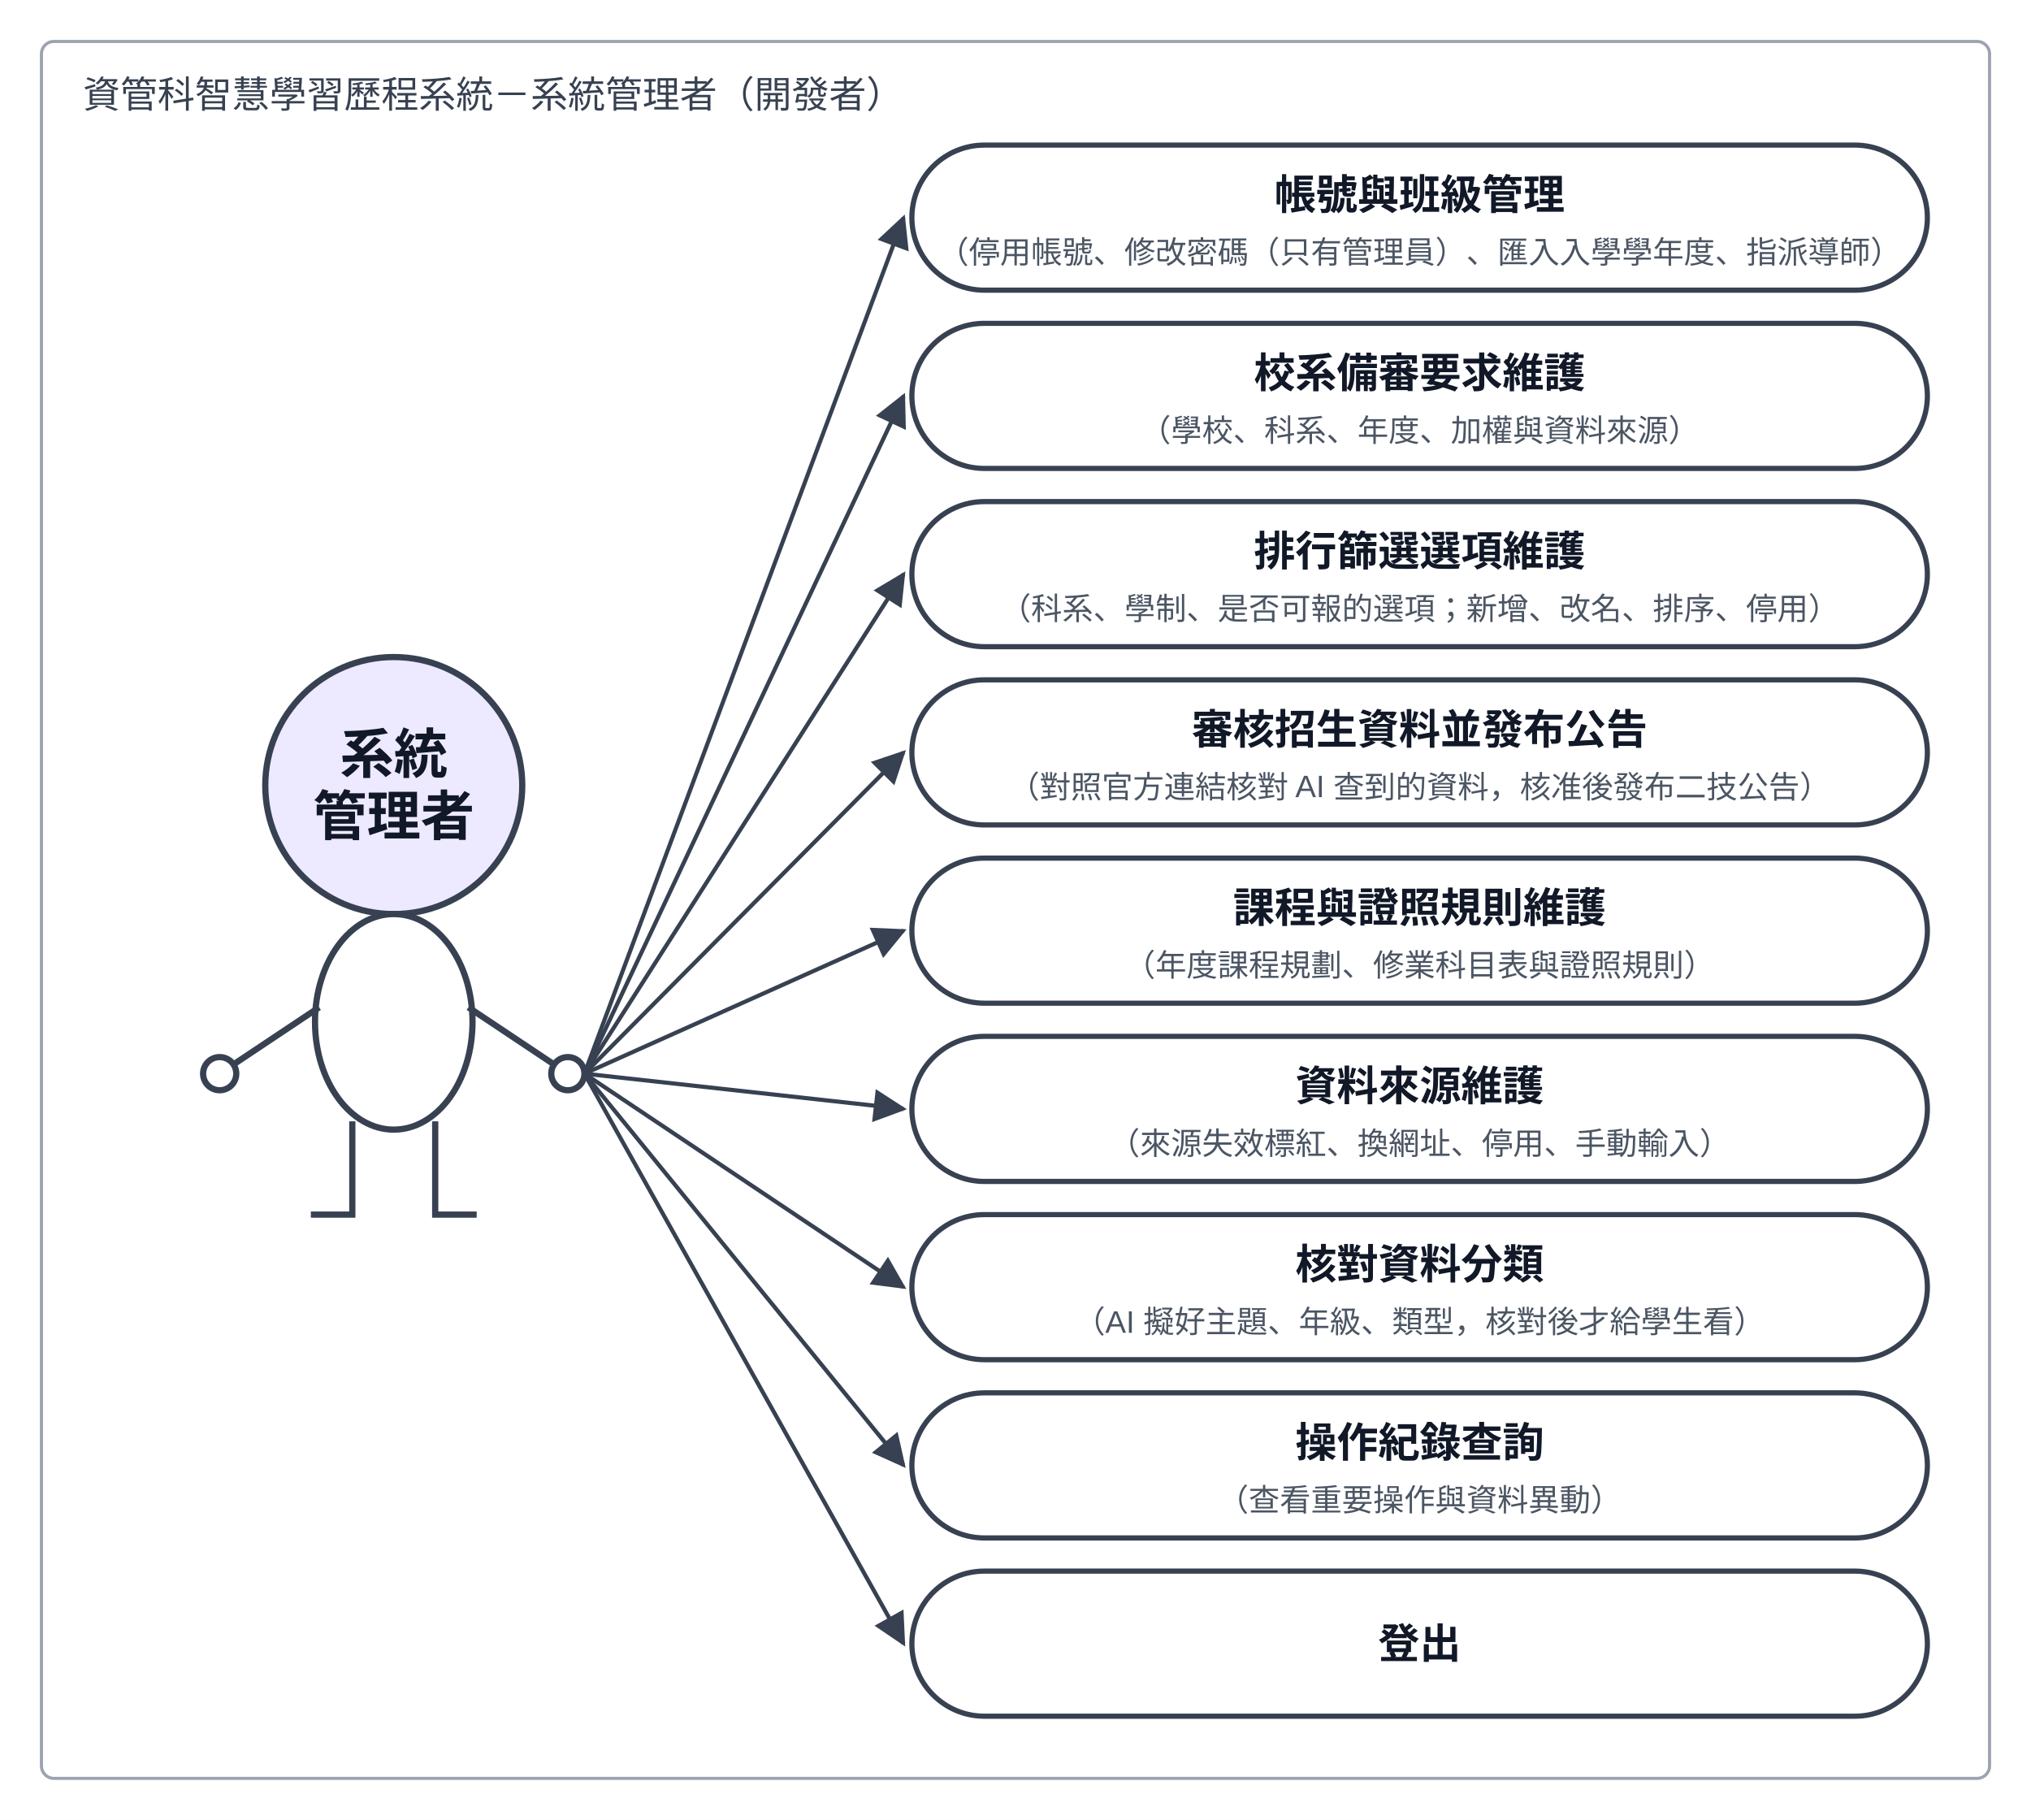
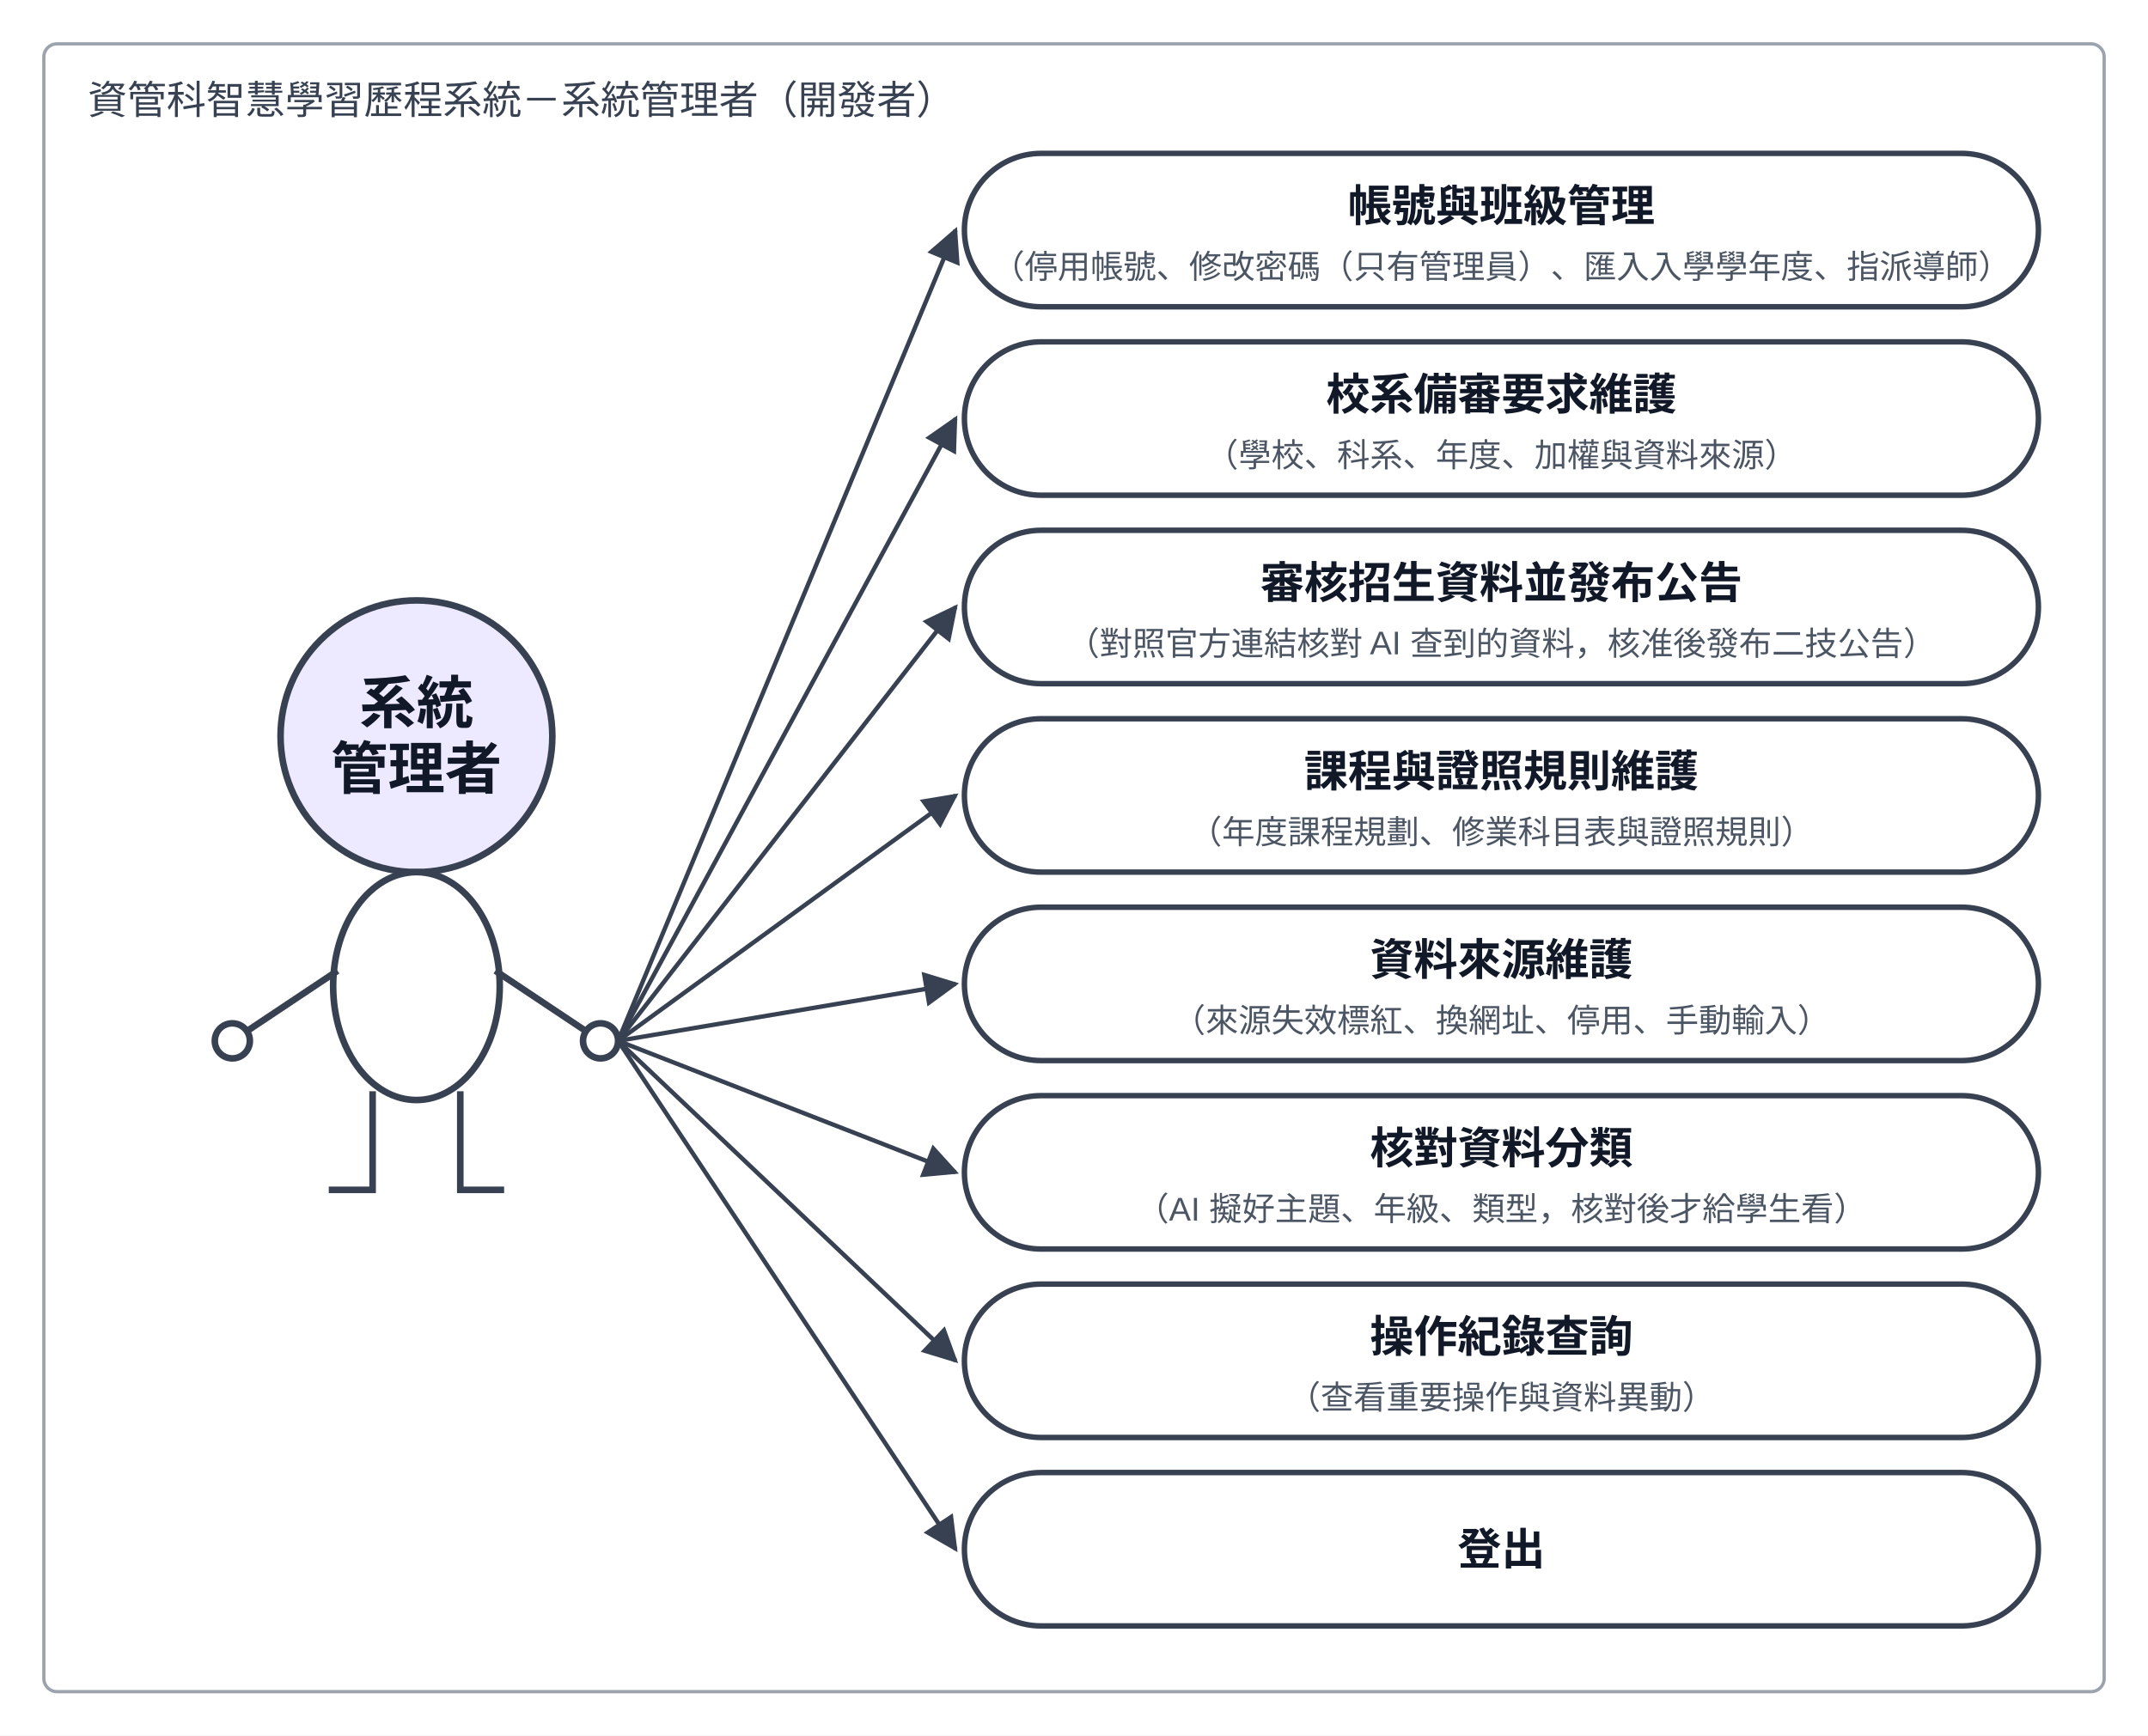
- <svg xmlns="http://www.w3.org/2000/svg" width="980" height="878" viewBox="0 0 980 878" font-family="Microsoft JhengHei, Noto Sans TC, Arial, sans-serif">
-   <rect width="980" height="878" fill="#FFFFFF" />
+ <svg xmlns="http://www.w3.org/2000/svg" width="980" height="792" viewBox="0 0 980 792" font-family="Microsoft JhengHei, Noto Sans TC, Arial, sans-serif">
+   <rect width="980" height="792" fill="#FFFFFF" />
  <defs>
    <marker id="arrow" viewBox="0 0 10 10" refX="9" refY="5" markerWidth="8" markerHeight="8" orient="auto-start-reverse">
      <path d="M0,0 L10,5 L0,10 z" fill="#374151" />
    </marker>
  </defs>
-   <rect x="20" y="20" width="940" height="838" fill="none" stroke="#9CA3AF" stroke-width="1.5" rx="6" />
+   <rect x="20" y="20" width="940" height="752" fill="none" stroke="#9CA3AF" stroke-width="1.5" rx="6" />
  <text x="40" y="52" font-size="18" fill="#374151">資管科智慧學習歷程系統－系統管理者（開發者）</text>
-   <circle cx="190" cy="379.0" r="62" fill="#EDE9FE" stroke="#374151" stroke-width="3" />
-   <text x="190" y="373.0" font-size="26" font-weight="bold" text-anchor="middle" fill="#111827">系統</text>
-   <text x="190" y="403.0" font-size="26" font-weight="bold" text-anchor="middle" fill="#111827">管理者</text>
-   <ellipse cx="190" cy="493.0" rx="38" ry="52" fill="#FFFFFF" stroke="#374151" stroke-width="3" />
-   <path d="M154,486.0 L112,514.0" stroke="#374151" stroke-width="3" fill="none" />
-   <circle cx="106" cy="518.0" r="8" fill="#FFFFFF" stroke="#374151" stroke-width="3" />
-   <path d="M226,486.0 L268,514.0" stroke="#374151" stroke-width="3" fill="none" />
-   <circle cx="274" cy="518.0" r="8" fill="#FFFFFF" stroke="#374151" stroke-width="3" />
-   <path d="M170,541.0 L170,586.0 L150,586.0" stroke="#374151" stroke-width="3" fill="none" />
-   <path d="M210,541.0 L210,586.0 L230,586.0" stroke="#374151" stroke-width="3" fill="none" />
-   <path d="M282,518.0 L436,105.0" stroke="#374151" stroke-width="2" fill="none" marker-end="url(#arrow)" />
+   <circle cx="190" cy="336.0" r="62" fill="#EDE9FE" stroke="#374151" stroke-width="3" />
+   <text x="190" y="330.0" font-size="26" font-weight="bold" text-anchor="middle" fill="#111827">系統</text>
+   <text x="190" y="360.0" font-size="26" font-weight="bold" text-anchor="middle" fill="#111827">管理者</text>
+   <ellipse cx="190" cy="450.0" rx="38" ry="52" fill="#FFFFFF" stroke="#374151" stroke-width="3" />
+   <path d="M154,443.0 L112,471.0" stroke="#374151" stroke-width="3" fill="none" />
+   <circle cx="106" cy="475.0" r="8" fill="#FFFFFF" stroke="#374151" stroke-width="3" />
+   <path d="M226,443.0 L268,471.0" stroke="#374151" stroke-width="3" fill="none" />
+   <circle cx="274" cy="475.0" r="8" fill="#FFFFFF" stroke="#374151" stroke-width="3" />
+   <path d="M170,498.0 L170,543.0 L150,543.0" stroke="#374151" stroke-width="3" fill="none" />
+   <path d="M210,498.0 L210,543.0 L230,543.0" stroke="#374151" stroke-width="3" fill="none" />
+   <path d="M282,475.0 L436,105.0" stroke="#374151" stroke-width="2" fill="none" marker-end="url(#arrow)" />
  <rect x="440" y="70" width="490" height="70" rx="35.0" fill="#FFFFFF" stroke="#374151" stroke-width="2.5" />
  <text x="685.0" y="101.0" font-size="20" font-weight="bold" text-anchor="middle" fill="#111827">帳號與班級管理</text>
  <text x="685.0" y="127.0" font-size="15" text-anchor="middle" fill="#4B5563">（停用帳號、修改密碼（只有管理員）、匯入入學學年度、指派導師）</text>
-   <path d="M282,518.0 L436,191.0" stroke="#374151" stroke-width="2" fill="none" marker-end="url(#arrow)" />
+   <path d="M282,475.0 L436,191.0" stroke="#374151" stroke-width="2" fill="none" marker-end="url(#arrow)" />
  <rect x="440" y="156" width="490" height="70" rx="35.0" fill="#FFFFFF" stroke="#374151" stroke-width="2.5" />
  <text x="685.0" y="187.0" font-size="20" font-weight="bold" text-anchor="middle" fill="#111827">校系備審要求維護</text>
  <text x="685.0" y="213.0" font-size="15" text-anchor="middle" fill="#4B5563">（學校、科系、年度、加權與資料來源）</text>
-   <path d="M282,518.0 L436,277.0" stroke="#374151" stroke-width="2" fill="none" marker-end="url(#arrow)" />
+   <path d="M282,475.0 L436,277.0" stroke="#374151" stroke-width="2" fill="none" marker-end="url(#arrow)" />
  <rect x="440" y="242" width="490" height="70" rx="35.0" fill="#FFFFFF" stroke="#374151" stroke-width="2.5" />
-   <text x="685.0" y="273.0" font-size="20" font-weight="bold" text-anchor="middle" fill="#111827">排行篩選選項維護</text>
-   <text x="685.0" y="299.0" font-size="15" text-anchor="middle" fill="#4B5563">（科系、學制、是否可報的選項；新增、改名、排序、停用）</text>
-   <path d="M282,518.0 L436,363.0" stroke="#374151" stroke-width="2" fill="none" marker-end="url(#arrow)" />
+   <text x="685.0" y="273.0" font-size="20" font-weight="bold" text-anchor="middle" fill="#111827">審核招生資料並發布公告</text>
+   <text x="685.0" y="299.0" font-size="15" text-anchor="middle" fill="#4B5563">（對照官方連結核對 AI 查到的資料，核准後發布二技公告）</text>
+   <path d="M282,475.0 L436,363.0" stroke="#374151" stroke-width="2" fill="none" marker-end="url(#arrow)" />
  <rect x="440" y="328" width="490" height="70" rx="35.0" fill="#FFFFFF" stroke="#374151" stroke-width="2.5" />
-   <text x="685.0" y="359.0" font-size="20" font-weight="bold" text-anchor="middle" fill="#111827">審核招生資料並發布公告</text>
-   <text x="685.0" y="385.0" font-size="15" text-anchor="middle" fill="#4B5563">（對照官方連結核對 AI 查到的資料，核准後發布二技公告）</text>
-   <path d="M282,518.0 L436,449.0" stroke="#374151" stroke-width="2" fill="none" marker-end="url(#arrow)" />
+   <text x="685.0" y="359.0" font-size="20" font-weight="bold" text-anchor="middle" fill="#111827">課程與證照規則維護</text>
+   <text x="685.0" y="385.0" font-size="15" text-anchor="middle" fill="#4B5563">（年度課程規劃、修業科目表與證照規則）</text>
+   <path d="M282,475.0 L436,449.0" stroke="#374151" stroke-width="2" fill="none" marker-end="url(#arrow)" />
  <rect x="440" y="414" width="490" height="70" rx="35.0" fill="#FFFFFF" stroke="#374151" stroke-width="2.5" />
-   <text x="685.0" y="445.0" font-size="20" font-weight="bold" text-anchor="middle" fill="#111827">課程與證照規則維護</text>
-   <text x="685.0" y="471.0" font-size="15" text-anchor="middle" fill="#4B5563">（年度課程規劃、修業科目表與證照規則）</text>
-   <path d="M282,518.0 L436,535.0" stroke="#374151" stroke-width="2" fill="none" marker-end="url(#arrow)" />
+   <text x="685.0" y="445.0" font-size="20" font-weight="bold" text-anchor="middle" fill="#111827">資料來源維護</text>
+   <text x="685.0" y="471.0" font-size="15" text-anchor="middle" fill="#4B5563">（來源失效標紅、換網址、停用、手動輸入）</text>
+   <path d="M282,475.0 L436,535.0" stroke="#374151" stroke-width="2" fill="none" marker-end="url(#arrow)" />
  <rect x="440" y="500" width="490" height="70" rx="35.0" fill="#FFFFFF" stroke="#374151" stroke-width="2.5" />
-   <text x="685.0" y="531.0" font-size="20" font-weight="bold" text-anchor="middle" fill="#111827">資料來源維護</text>
-   <text x="685.0" y="557.0" font-size="15" text-anchor="middle" fill="#4B5563">（來源失效標紅、換網址、停用、手動輸入）</text>
-   <path d="M282,518.0 L436,621.0" stroke="#374151" stroke-width="2" fill="none" marker-end="url(#arrow)" />
+   <text x="685.0" y="531.0" font-size="20" font-weight="bold" text-anchor="middle" fill="#111827">核對資料分類</text>
+   <text x="685.0" y="557.0" font-size="15" text-anchor="middle" fill="#4B5563">（AI 擬好主題、年級、類型，核對後才給學生看）</text>
+   <path d="M282,475.0 L436,621.0" stroke="#374151" stroke-width="2" fill="none" marker-end="url(#arrow)" />
  <rect x="440" y="586" width="490" height="70" rx="35.0" fill="#FFFFFF" stroke="#374151" stroke-width="2.5" />
-   <text x="685.0" y="617.0" font-size="20" font-weight="bold" text-anchor="middle" fill="#111827">核對資料分類</text>
-   <text x="685.0" y="643.0" font-size="15" text-anchor="middle" fill="#4B5563">（AI 擬好主題、年級、類型，核對後才給學生看）</text>
-   <path d="M282,518.0 L436,707.0" stroke="#374151" stroke-width="2" fill="none" marker-end="url(#arrow)" />
+   <text x="685.0" y="617.0" font-size="20" font-weight="bold" text-anchor="middle" fill="#111827">操作紀錄查詢</text>
+   <text x="685.0" y="643.0" font-size="15" text-anchor="middle" fill="#4B5563">（查看重要操作與資料異動）</text>
+   <path d="M282,475.0 L436,707.0" stroke="#374151" stroke-width="2" fill="none" marker-end="url(#arrow)" />
  <rect x="440" y="672" width="490" height="70" rx="35.0" fill="#FFFFFF" stroke="#374151" stroke-width="2.5" />
-   <text x="685.0" y="703.0" font-size="20" font-weight="bold" text-anchor="middle" fill="#111827">操作紀錄查詢</text>
-   <text x="685.0" y="729.0" font-size="15" text-anchor="middle" fill="#4B5563">（查看重要操作與資料異動）</text>
-   <path d="M282,518.0 L436,793.0" stroke="#374151" stroke-width="2" fill="none" marker-end="url(#arrow)" />
-   <rect x="440" y="758" width="490" height="70" rx="35.0" fill="#FFFFFF" stroke="#374151" stroke-width="2.5" />
-   <text x="685.0" y="800.0" font-size="20" font-weight="bold" text-anchor="middle" fill="#111827">登出</text>
+   <text x="685.0" y="714.0" font-size="20" font-weight="bold" text-anchor="middle" fill="#111827">登出</text>
</svg>
